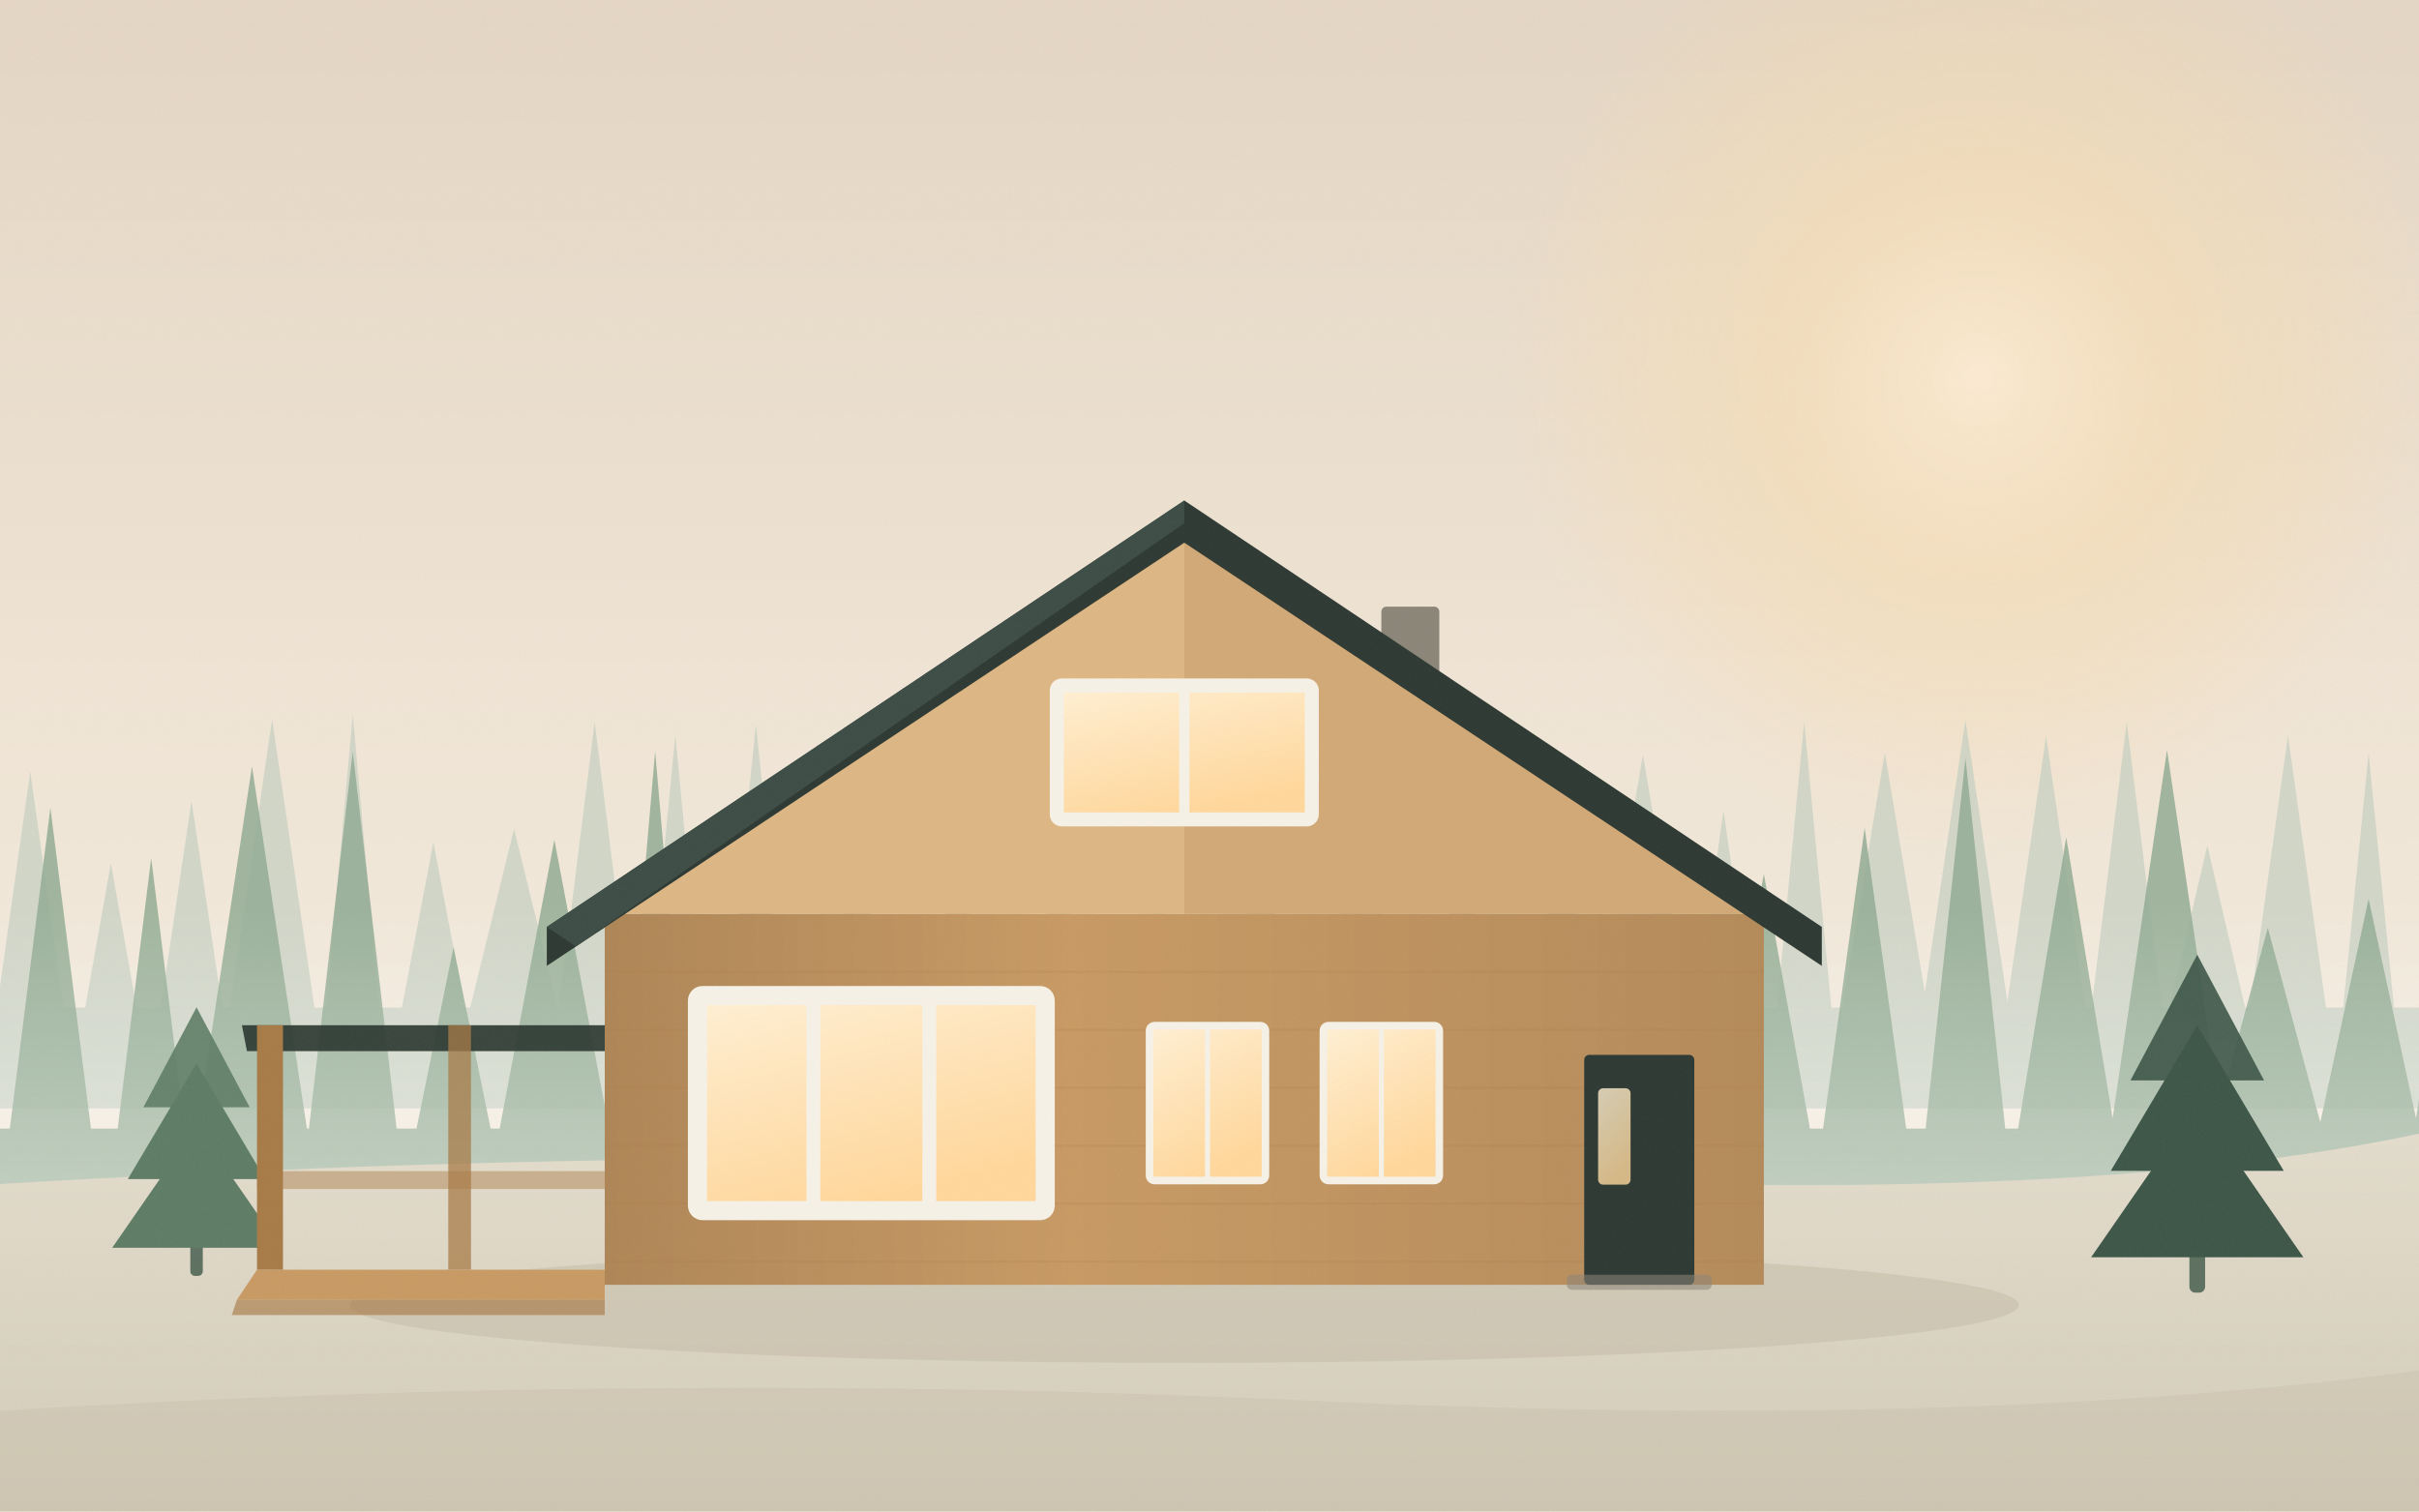
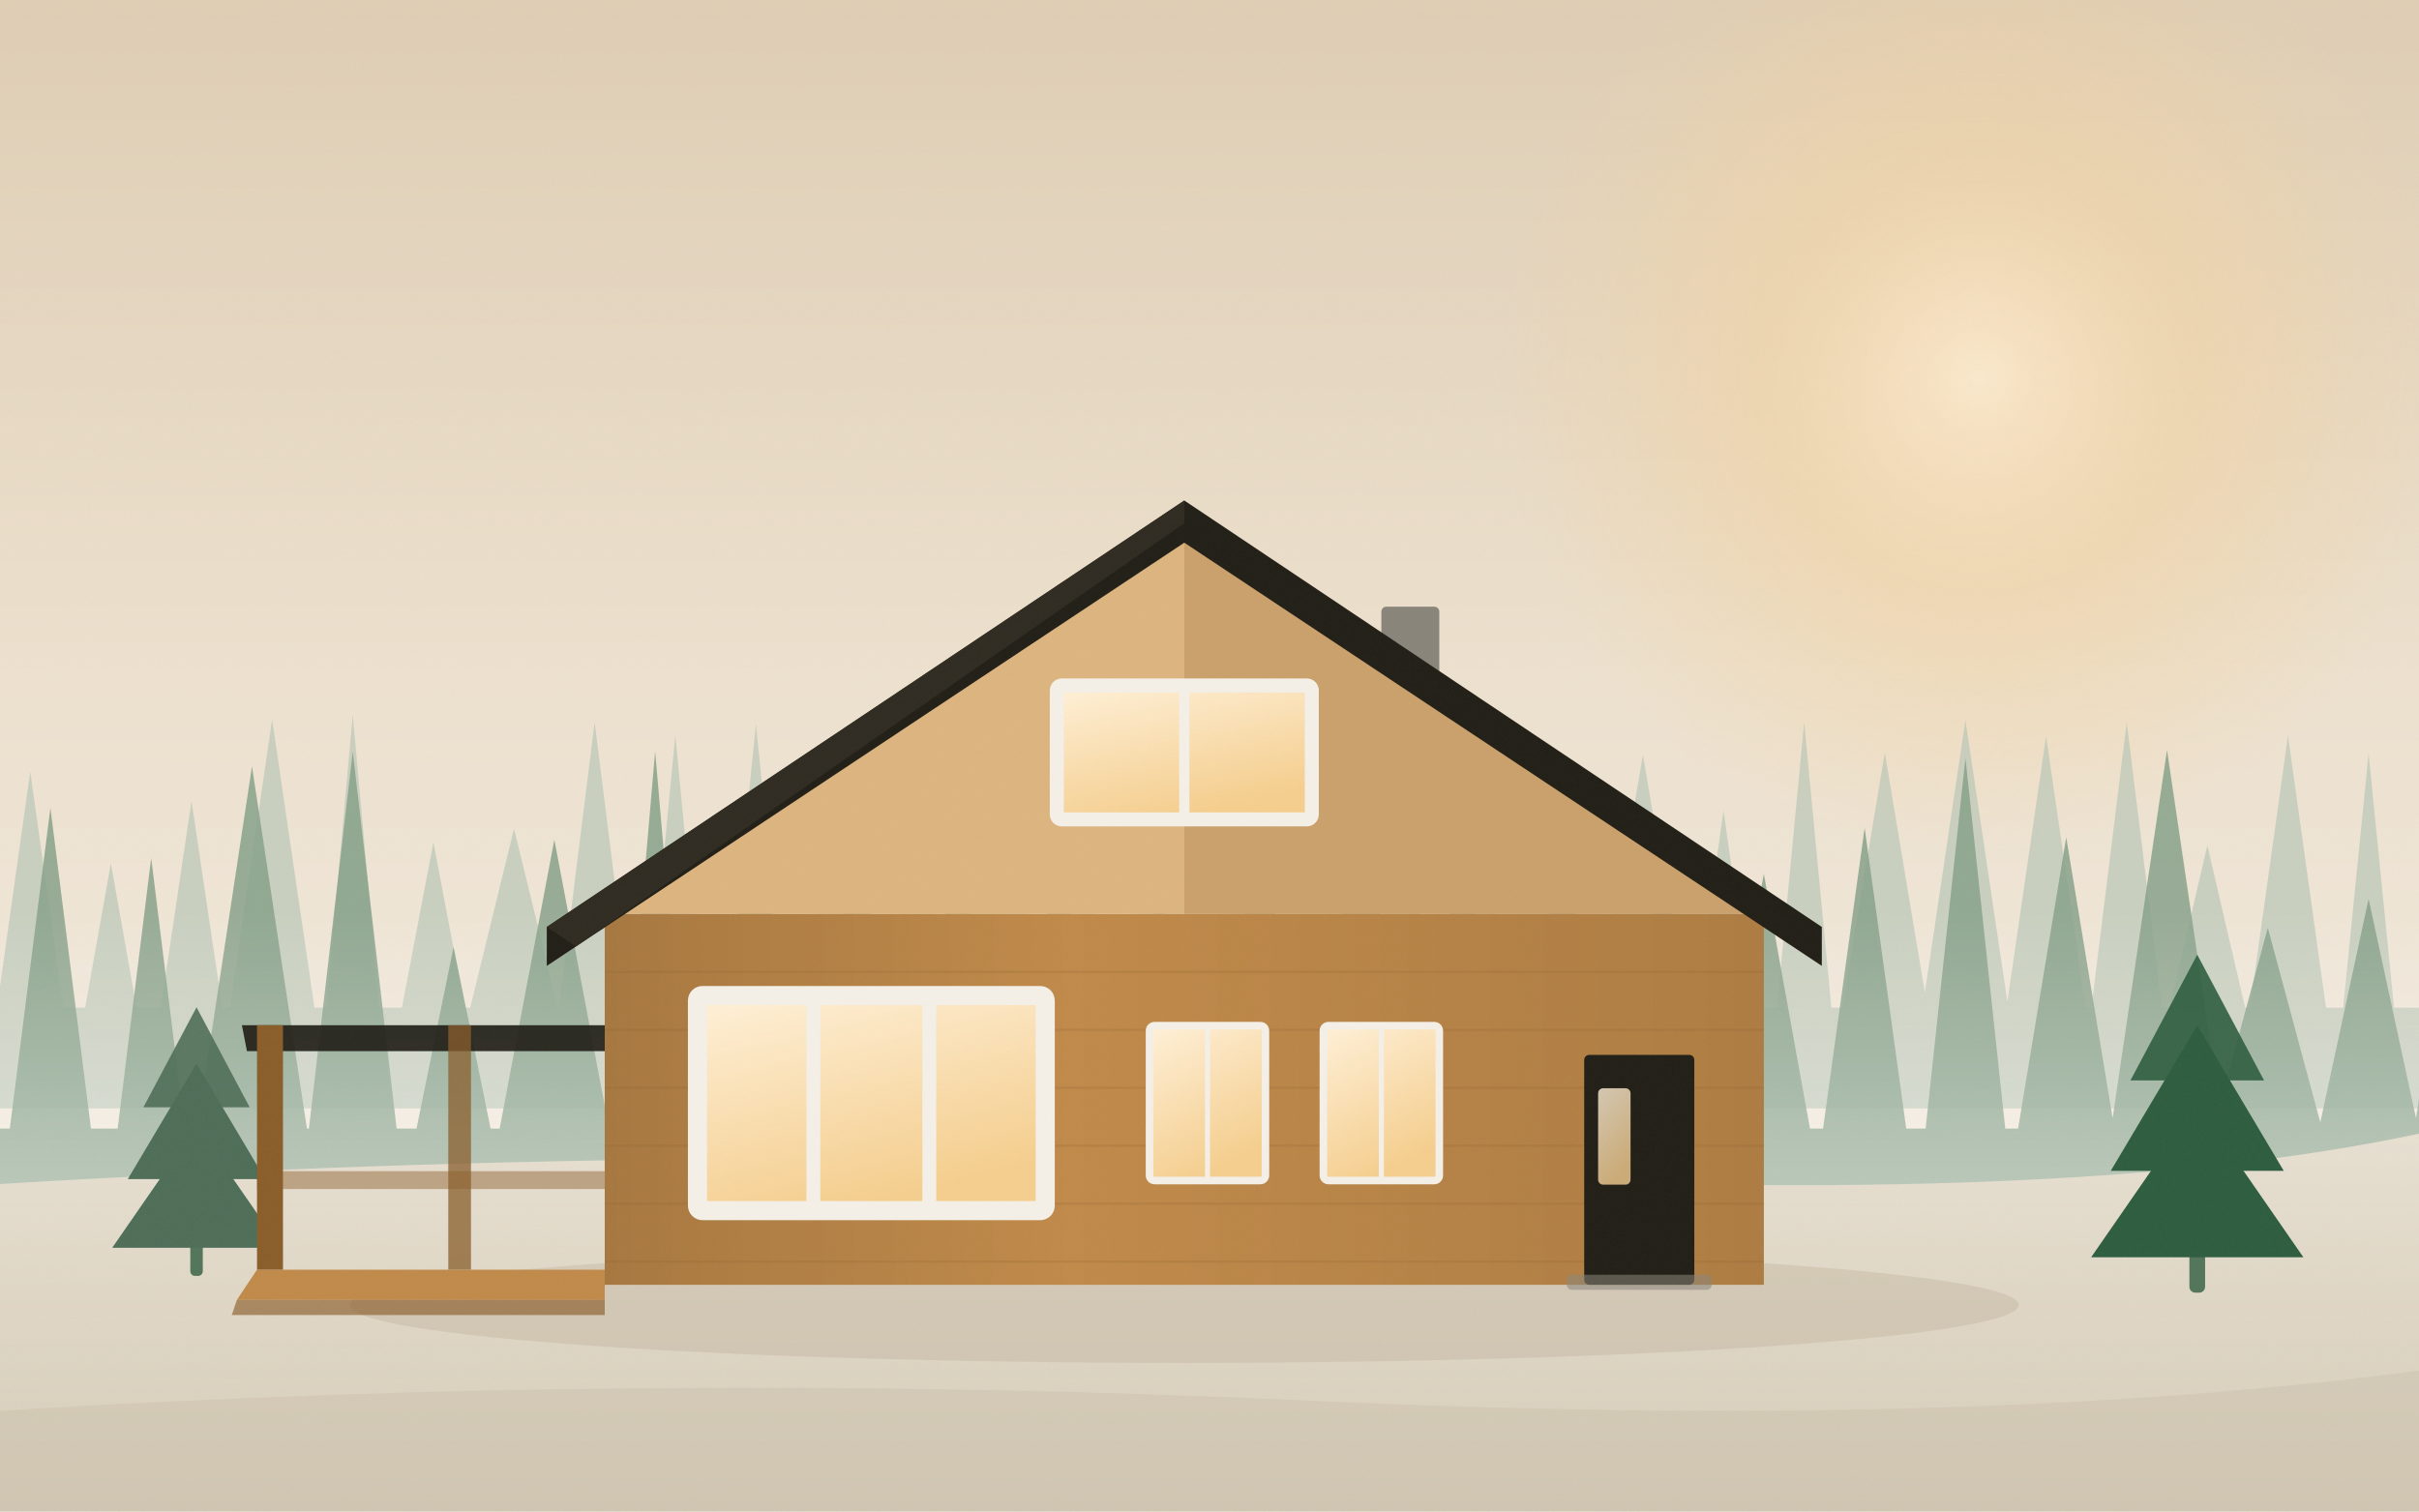
<svg xmlns="http://www.w3.org/2000/svg" viewBox="0 0 960 600" role="img" aria-label="Каркасный дом КД-17, 8×10 м, 118 м²">
  <defs>
    <linearGradient id="sky" x1="0" y1="0" x2="0" y2="1">
-       <stop offset="0" stop-color="#E4D6C3" />
-       <stop offset=".45" stop-color="#EFE4D4" />
-       <stop offset="1" stop-color="#F6F1E7" />
+       <stop offset="0" stop-color="#DFCDB4" />
+       <stop offset=".45" stop-color="#EDE1CE" />
+       <stop offset="1" stop-color="#F4EFE7" />
    </linearGradient>
    <radialGradient id="sunGlow" cx=".5" cy=".5" r=".5">
-       <stop offset="0" stop-color="#FBEBD2" stop-opacity=".95" />
-       <stop offset=".45" stop-color="#F7DCB0" stop-opacity=".55" />
-       <stop offset="1" stop-color="#F7DCB0" stop-opacity="0" />
+       <stop offset="0" stop-color="#FBE9CC" stop-opacity=".95" />
+       <stop offset=".45" stop-color="#F2D3A2" stop-opacity=".55" />
+       <stop offset="1" stop-color="#F2D3A2" stop-opacity="0" />
    </radialGradient>
    <linearGradient id="glassGrad" x1="0" y1="0" x2=".4" y2="1">
-       <stop offset="0" stop-color="#FFF0D4" />
-       <stop offset="1" stop-color="#FFD79B" />
+       <stop offset="0" stop-color="#FFF1D8" />
+       <stop offset="1" stop-color="#F5CE8E" />
    </linearGradient>
    <linearGradient id="wallShade" x1="0" y1="0" x2="1" y2="0">
      <stop offset="0" stop-color="#000" stop-opacity=".13" />
      <stop offset=".4" stop-color="#000" stop-opacity="0" />
      <stop offset="1" stop-color="#000" stop-opacity=".10" />
    </linearGradient>
    <linearGradient id="mist" x1="0" y1="0" x2="0" y2="1">
      <stop offset="0" stop-color="#fff" stop-opacity="0" />
      <stop offset="1" stop-color="#fff" stop-opacity=".55" />
    </linearGradient>
    <linearGradient id="groundGrad" x1="0" y1="0" x2="0" y2="1">
-       <stop offset="0" stop-color="#E3DCCC" />
-       <stop offset="1" stop-color="#D3CBB8" />
+       <stop offset="0" stop-color="#E7DFD0" />
+       <stop offset="1" stop-color="#D6CCB8" />
    </linearGradient>
    <filter id="grain">
      <feTurbulence type="fractalNoise" baseFrequency=".9" numOctaves="2" stitchTiles="stitch" />
      <feColorMatrix type="saturate" values="0" />
      <feComponentTransfer>
        <feFuncA type="linear" slope=".055" />
      </feComponentTransfer>
    </filter>
    <filter id="soft">
      <feGaussianBlur stdDeviation="6" />
    </filter>
  </defs>
  <rect width="960" height="600" fill="url(#sky)" />
  <circle cx="785.257" cy="150" r="190" fill="url(#sunGlow)" />
-   <path d="M-20 440 L-36.0 400.0 L-20.0 317.1 L-4.0 400.0 L-1.2 400.0 L12.0 306.3 L25.2 400.0 L33.8 400.0 L44.0 342.7 L54.2 400.0 L63.8 400.0 L76.0 317.9 L88.2 400.0 L91.2 400.0 L108.0 285.6 L124.8 400.0 L129.5 400.0 L140.0 283.8 L150.5 400.0 L159.5 400.0 L172.0 334.4 L184.5 400.0 L186.6 400.0 L204.0 329.0 L221.4 400.0 L221.8 400.0 L236.0 286.7 L250.2 400.0 L257.6 400.0 L268.0 291.9 L278.4 400.0 L288.5 400.0 L300.0 287.5 L311.5 400.0 L317.6 400.0 L332.0 316.1 L346.4 400.0 L352.9 400.0 L364.0 304.1 L375.1 400.0 L378.3 400.0 L396.0 295.6 L413.7 400.0 L410.9 400.0 L428.0 337.3 L445.1 400.0 L443.5 400.0 L460.0 316.9 L476.5 400.0 L479.3 400.0 L492.0 324.3 L504.7 400.0 L507.9 400.0 L524.0 292.1 L540.1 400.0 L540.6 400.0 L556.0 324.8 L571.4 400.0 L572.7 400.0 L588.0 334.3 L603.3 400.0 L609.8 400.0 L620.0 298.4 L630.2 400.0 L634.9 400.0 L652.0 299.6 L669.1 400.0 L673.0 400.0 L684.0 321.7 L695.0 400.0 L705.2 400.0 L716.0 286.7 L726.8 400.0 L731.1 400.0 L748.0 298.8 L764.9 400.0 L763.0 400.0 L780.0 285.8 L797.0 400.0 L796.3 400.0 L812.0 292.2 L827.7 400.0 L830.0 400.0 L844.0 286.7 L858.0 400.0 L861.0 400.0 L876.0 335.6 L891.0 400.0 L892.9 400.0 L908.0 292.0 L923.1 400.0 L929.9 400.0 L940.0 299.1 L950.1 400.0 L962.0 400.0 L972.0 288.7 L982.0 400.0 L1000 440 Z" fill="#C3CEC0" opacity="0.7" />
-   <path d="M-20 488 L-35.8 448.0 L-20.0 351.3 L-4.2 448.0 L3.9 448.0 L20.0 320.7 L36.1 448.0 L46.7 448.0 L60.0 340.6 L73.3 448.0 L78.2 448.0 L100.0 304.2 L121.8 448.0 L122.6 448.0 L140.0 298.3 L157.4 448.0 L165.3 448.0 L180.0 375.9 L194.7 448.0 L198.3 448.0 L220.0 333.3 L241.7 448.0 L247.1 448.0 L260.0 298.2 L272.9 448.0 L279.2 448.0 L300.0 321.9 L320.8 448.0 L321.4 448.0 L340.0 326.1 L358.6 448.0 L365.7 448.0 L380.0 319.5 L394.3 448.0 L406.5 448.0 L420.0 318.5 L433.5 448.0 L445.0 448.0 L460.0 351.1 L475.0 448.0 L478.7 448.0 L500.0 329.3 L521.3 448.0 L517.8 448.0 L540.0 317.0 L562.2 448.0 L566.4 448.0 L580.0 318.2 L593.6 448.0 L602.1 448.0 L620.0 327.1 L637.9 448.0 L647.1 448.0 L660.0 326.6 L672.9 448.0 L681.7 448.0 L700.0 346.9 L718.3 448.0 L723.5 448.0 L740.0 328.6 L756.5 448.0 L764.2 448.0 L780.0 300.9 L795.8 448.0 L800.9 448.0 L820.0 332.4 L839.1 448.0 L837.8 448.0 L860.0 297.7 L882.2 448.0 L878.5 448.0 L900.0 368.3 L921.5 448.0 L920.3 448.0 L940.0 356.8 L959.7 448.0 L958.2 448.0 L980.0 305.5 L1001.8 448.0 L1000 488 Z" fill="#93AB94" opacity="0.85" />
+   <path d="M-20 440 L-36.0 400.0 L-20.0 317.1 L-4.0 400.0 L-1.2 400.0 L12.0 306.3 L25.2 400.0 L33.8 400.0 L44.0 342.7 L54.2 400.0 L63.8 400.0 L76.0 317.9 L88.2 400.0 L91.2 400.0 L108.0 285.6 L124.8 400.0 L129.5 400.0 L140.0 283.8 L150.5 400.0 L159.5 400.0 L172.0 334.4 L184.5 400.0 L186.6 400.0 L204.0 329.0 L221.4 400.0 L221.8 400.0 L236.0 286.7 L250.2 400.0 L257.6 400.0 L268.0 291.9 L278.4 400.0 L288.5 400.0 L300.0 287.5 L311.5 400.0 L317.6 400.0 L332.0 316.1 L346.4 400.0 L352.9 400.0 L364.0 304.1 L375.1 400.0 L378.3 400.0 L396.0 295.6 L413.7 400.0 L410.9 400.0 L428.0 337.3 L445.1 400.0 L443.5 400.0 L460.0 316.9 L476.5 400.0 L479.3 400.0 L492.0 324.3 L504.7 400.0 L507.9 400.0 L524.0 292.1 L540.1 400.0 L540.6 400.0 L556.0 324.8 L571.4 400.0 L572.7 400.0 L588.0 334.3 L603.3 400.0 L609.8 400.0 L620.0 298.4 L630.2 400.0 L634.9 400.0 L652.0 299.6 L669.1 400.0 L673.0 400.0 L684.0 321.7 L695.0 400.0 L705.2 400.0 L716.0 286.7 L726.8 400.0 L731.1 400.0 L748.0 298.8 L764.9 400.0 L763.0 400.0 L780.0 285.8 L797.0 400.0 L796.3 400.0 L812.0 292.2 L827.7 400.0 L830.0 400.0 L844.0 286.7 L858.0 400.0 L861.0 400.0 L876.0 335.6 L891.0 400.0 L892.9 400.0 L908.0 292.0 L923.1 400.0 L929.9 400.0 L940.0 299.1 L950.1 400.0 L962.0 400.0 L972.0 288.7 L982.0 400.0 L1000 440 Z" fill="#B9C6B7" opacity="0.7" />
+   <path d="M-20 488 L-35.8 448.0 L-20.0 351.3 L-4.2 448.0 L3.9 448.0 L20.0 320.7 L36.1 448.0 L46.7 448.0 L60.0 340.6 L73.3 448.0 L78.2 448.0 L100.0 304.2 L121.8 448.0 L122.6 448.0 L140.0 298.3 L157.4 448.0 L165.3 448.0 L180.0 375.9 L194.7 448.0 L198.3 448.0 L220.0 333.3 L241.7 448.0 L247.1 448.0 L260.0 298.2 L272.9 448.0 L279.2 448.0 L300.0 321.9 L320.8 448.0 L321.4 448.0 L340.0 326.1 L358.6 448.0 L365.7 448.0 L380.0 319.5 L394.3 448.0 L406.5 448.0 L420.0 318.5 L433.5 448.0 L445.0 448.0 L460.0 351.1 L475.0 448.0 L478.7 448.0 L500.0 329.3 L521.3 448.0 L517.8 448.0 L540.0 317.0 L562.2 448.0 L566.4 448.0 L580.0 318.2 L593.6 448.0 L602.1 448.0 L620.0 327.1 L637.9 448.0 L647.1 448.0 L660.0 326.6 L672.9 448.0 L681.7 448.0 L700.0 346.9 L718.3 448.0 L723.5 448.0 L740.0 328.6 L756.5 448.0 L764.2 448.0 L780.0 300.9 L795.8 448.0 L800.9 448.0 L820.0 332.4 L839.1 448.0 L837.8 448.0 L860.0 297.7 L882.2 448.0 L878.5 448.0 L900.0 368.3 L921.5 448.0 L920.3 448.0 L940.0 356.8 L959.7 448.0 L958.2 448.0 L980.0 305.5 L1001.8 448.0 L1000 488 Z" fill="#87A189" opacity="0.85" />
  <rect x="0" y="360" width="960" height="130" fill="url(#mist)" opacity=".7" />
  <path d="M0 470 Q300 452 560 466 T960 450 V600 H0 Z" fill="url(#groundGrad)" />
  <g transform="translate(78 504) scale(0.62)">
-     <rect x="-4" y="-24" width="8" height="28" rx="3" fill="#3E5748" opacity=".8" />
-     <path d="M0 -168 L34 -104 H-34 Z" fill="#5F7D66" opacity=".9" />
-     <path d="M0 -132 L44 -58 H-44 Z" fill="#5F7D66" />
-     <path d="M0 -92 L54 -14 H-54 Z" fill="#5F7D66" />
+     <rect x="-4" y="-24" width="8" height="28" rx="3" fill="#2F5D3F" opacity=".8" />
+     <path d="M0 -168 L34 -104 H-34 Z" fill="#4F6E58" opacity=".9" />
+     <path d="M0 -132 L44 -58 H-44 Z" fill="#4F6E58" />
+     <path d="M0 -92 L54 -14 H-54 Z" fill="#4F6E58" />
  </g>
  <g>
-     <ellipse cx="470" cy="518" rx="331.2" ry="23" fill="#BFB7A2" opacity=".45" />
+     <ellipse cx="470" cy="518" rx="331.2" ry="23" fill="#C0B6A0" opacity=".45" />
    <g>
-       <path d="M102 504 H240 V516 H94 Z" fill="#C89A64" />
-       <path d="M94 516 H240 v6 H92 Z" fill="#A87B47" opacity=".65" />
-       <path d="M96 406.96 H240 v10.304 H98 Z" fill="#2E3A33" opacity=".92" />
-       <rect x="102" y="406.96" width="10.304" height="97.04" fill="#A87B47" />
-       <rect x="177.9" y="406.96" width="9.016" height="97.04" fill="#A87B47" opacity=".75" />
-       <rect x="102" y="464.9" width="138" height="7.084" fill="#A87B47" opacity=".45" />
+       <path d="M102 504 H240 V516 H94 Z" fill="#C08A4A" />
+       <path d="M94 516 H240 v6 H92 Z" fill="#8A5E2B" opacity=".65" />
+       <path d="M96 406.96 H240 v10.304 H98 Z" fill="#221F17" opacity=".92" />
+       <rect x="102" y="406.96" width="10.304" height="97.04" fill="#8A5E2B" />
+       <rect x="177.9" y="406.96" width="9.016" height="97.04" fill="#8A5E2B" opacity=".75" />
+       <rect x="102" y="464.9" width="138" height="7.084" fill="#8A5E2B" opacity=".45" />
    </g>
-     <rect x="548.2" y="240.808" width="23" height="96.968" rx="2" fill="#8C8578" />
-     <rect x="240" y="362.8" width="460" height="147.2" fill="#C89A64" />
-     <polygon points="240,362.8 470,206.4 700,362.8" fill="#DDB684" />
-     <polygon points="470,206.4 700,362.8 470,362.8" fill="#A87B47" opacity=".22" />
+     <rect x="548.2" y="240.808" width="23" height="96.968" rx="2" fill="#8A857A" />
+     <rect x="240" y="362.8" width="460" height="147.2" fill="#C08A4A" />
+     <polygon points="240,362.8 470,206.4 700,362.8" fill="#DCB47F" />
+     <polygon points="470,206.4 700,362.8 470,362.8" fill="#8A5E2B" opacity=".22" />
    <rect x="240" y="362.8" width="460" height="147.2" fill="url(#wallShade)" />
-     <line x1="240" y1="385.8" x2="700" y2="385.8" stroke="#A87B47" stroke-width=".9" opacity=".2" />
-     <line x1="240" y1="408.8" x2="700" y2="408.8" stroke="#A87B47" stroke-width=".9" opacity=".2" />
-     <line x1="240" y1="431.8" x2="700" y2="431.8" stroke="#A87B47" stroke-width=".9" opacity=".2" />
-     <line x1="240" y1="454.8" x2="700" y2="454.8" stroke="#A87B47" stroke-width=".9" opacity=".2" />
-     <line x1="240" y1="477.8" x2="700" y2="477.8" stroke="#A87B47" stroke-width=".9" opacity=".2" />
-     <line x1="240" y1="500.8" x2="700" y2="500.8" stroke="#A87B47" stroke-width=".9" opacity=".2" />
-     <path d="M217 367.952 L470 198.672 L723 367.952 L723 383.408 L470 215.416 L217 383.408 Z" fill="#2E3A33" />
-     <path d="M217 367.952 L470 198.672 L470 207.688 L228.5 375.68  Z" fill="#3F5049" opacity=".9" />
+     <line x1="240" y1="385.8" x2="700" y2="385.8" stroke="#8A5E2B" stroke-width=".9" opacity=".2" />
+     <line x1="240" y1="408.8" x2="700" y2="408.8" stroke="#8A5E2B" stroke-width=".9" opacity=".2" />
+     <line x1="240" y1="431.8" x2="700" y2="431.8" stroke="#8A5E2B" stroke-width=".9" opacity=".2" />
+     <line x1="240" y1="454.8" x2="700" y2="454.8" stroke="#8A5E2B" stroke-width=".9" opacity=".2" />
+     <line x1="240" y1="477.8" x2="700" y2="477.8" stroke="#8A5E2B" stroke-width=".9" opacity=".2" />
+     <line x1="240" y1="500.8" x2="700" y2="500.8" stroke="#8A5E2B" stroke-width=".9" opacity=".2" />
+     <path d="M217 367.952 L470 198.672 L723 367.952 L723 383.408 L470 215.416 L217 383.408 Z" fill="#221F17" />
+     <path d="M217 367.952 L470 198.672 L470 207.688 L228.5 375.68  Z" fill="#332E23" opacity=".9" />
    <g>
      <rect x="419.4" y="272.088" width="101.2" height="53.176" rx="2" fill="url(#glassGrad)" />
-       <line x1="470" y1="272.088" x2="470" y2="325.264" stroke="#F6F1E7" stroke-width="4.048" />
-       <rect x="419.4" y="272.088" width="101.2" height="53.176" rx="2" fill="none" stroke="#F6F1E7" stroke-width="5.566" />
+       <line x1="470" y1="272.088" x2="470" y2="325.264" stroke="#F4EFE7" stroke-width="4.048" />
+       <rect x="419.4" y="272.088" width="101.2" height="53.176" rx="2" fill="none" stroke="#F4EFE7" stroke-width="5.566" />
    </g>
    <g>
      <rect x="276.8" y="395.184" width="138" height="85.376" rx="2" fill="url(#glassGrad)" />
-       <line x1="322.8" y1="395.184" x2="322.8" y2="480.56" stroke="#F6F1E7" stroke-width="5.52" />
-       <line x1="368.8" y1="395.184" x2="368.8" y2="480.56" stroke="#F6F1E7" stroke-width="5.52" />
-       <rect x="276.8" y="395.184" width="138" height="85.376" rx="2" fill="none" stroke="#F6F1E7" stroke-width="7.59" />
+       <line x1="322.8" y1="395.184" x2="322.8" y2="480.56" stroke="#F4EFE7" stroke-width="5.52" />
+       <line x1="368.8" y1="395.184" x2="368.8" y2="480.56" stroke="#F4EFE7" stroke-width="5.52" />
+       <rect x="276.8" y="395.184" width="138" height="85.376" rx="2" fill="none" stroke="#F4EFE7" stroke-width="7.59" />
    </g>
    <g>
      <rect x="456.2" y="407.137" width="46" height="61.471" rx="2" fill="url(#glassGrad)" />
-       <line x1="479.2" y1="407.137" x2="479.2" y2="468.607" stroke="#F6F1E7" stroke-width="2" />
-       <rect x="456.2" y="407.137" width="46" height="61.471" rx="2" fill="none" stroke="#F6F1E7" stroke-width="3" />
+       <line x1="479.2" y1="407.137" x2="479.2" y2="468.607" stroke="#F4EFE7" stroke-width="2" />
+       <rect x="456.2" y="407.137" width="46" height="61.471" rx="2" fill="none" stroke="#F4EFE7" stroke-width="3" />
    </g>
    <g>
      <rect x="525.2" y="407.137" width="46" height="61.471" rx="2" fill="url(#glassGrad)" />
-       <line x1="548.2" y1="407.137" x2="548.2" y2="468.607" stroke="#F6F1E7" stroke-width="2" />
-       <rect x="525.2" y="407.137" width="46" height="61.471" rx="2" fill="none" stroke="#F6F1E7" stroke-width="3" />
+       <line x1="548.2" y1="407.137" x2="548.2" y2="468.607" stroke="#F4EFE7" stroke-width="2" />
+       <rect x="525.2" y="407.137" width="46" height="61.471" rx="2" fill="none" stroke="#F4EFE7" stroke-width="3" />
    </g>
    <g>
-       <rect x="628.7" y="418.736" width="43.7" height="91.264" rx="2" fill="#2E3A33" />
+       <rect x="628.7" y="418.736" width="43.7" height="91.264" rx="2" fill="#221F17" />
      <rect x="634.22" y="431.984" width="12.88" height="38.272" rx="2" fill="url(#glassGrad)" opacity=".8" />
-       <rect x="621.8" y="506" width="57.5" height="6" rx="2" fill="#8C8578" opacity=".55" />
+       <rect x="621.8" y="506" width="57.5" height="6" rx="2" fill="#8A857A" opacity=".55" />
    </g>
  </g>
  <g transform="translate(872 510) scale(0.78)">
-     <rect x="-4" y="-24" width="8" height="28" rx="3" fill="#3E5748" opacity=".8" />
-     <path d="M0 -168 L34 -104 H-34 Z" fill="#3E5748" opacity=".9" />
-     <path d="M0 -132 L44 -58 H-44 Z" fill="#3E5748" />
-     <path d="M0 -92 L54 -14 H-54 Z" fill="#3E5748" />
+     <rect x="-4" y="-24" width="8" height="28" rx="3" fill="#2F5D3F" opacity=".8" />
+     <path d="M0 -168 L34 -104 H-34 Z" fill="#2F5D3F" opacity=".9" />
+     <path d="M0 -132 L44 -58 H-44 Z" fill="#2F5D3F" />
+     <path d="M0 -92 L54 -14 H-54 Z" fill="#2F5D3F" />
  </g>
-   <path d="M0 560 Q260 544 520 556 T960 544 V600 H0 Z" fill="#BFB7A2" opacity=".3" />
+   <path d="M0 560 Q260 544 520 556 T960 544 V600 H0 Z" fill="#C0B6A0" opacity=".3" />
  <rect width="960" height="600" filter="url(#grain)" opacity=".45" />
</svg>
